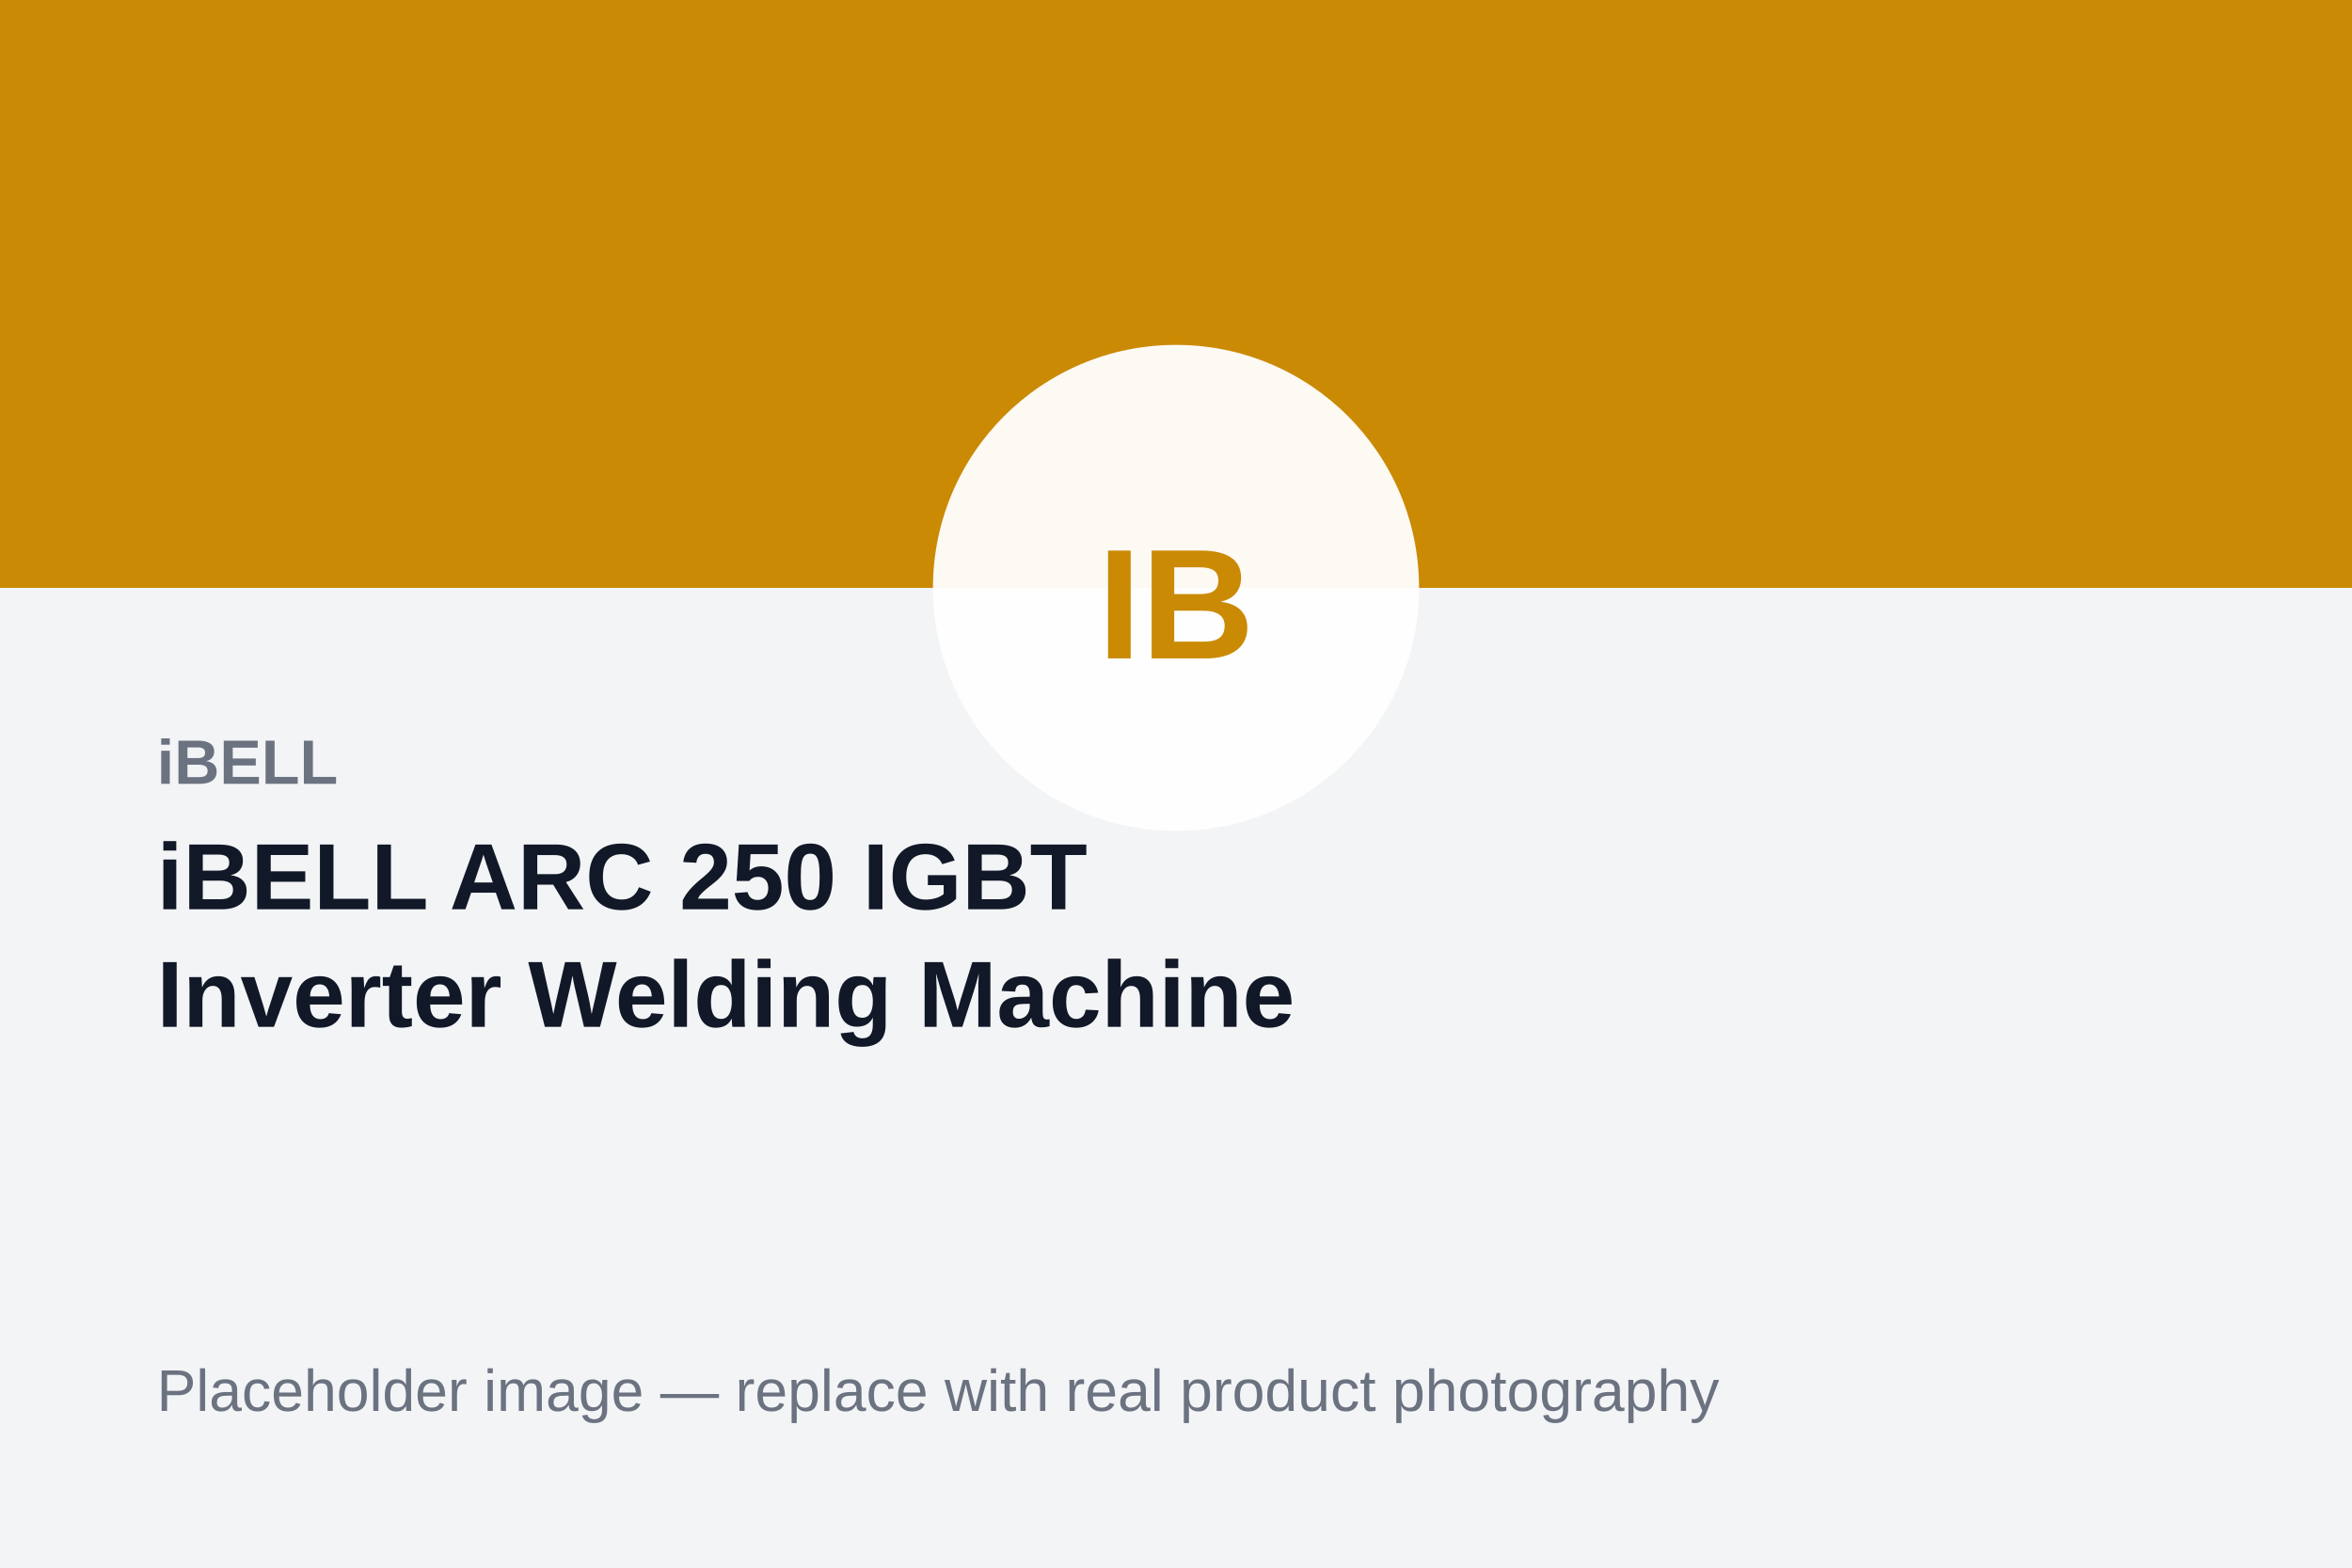
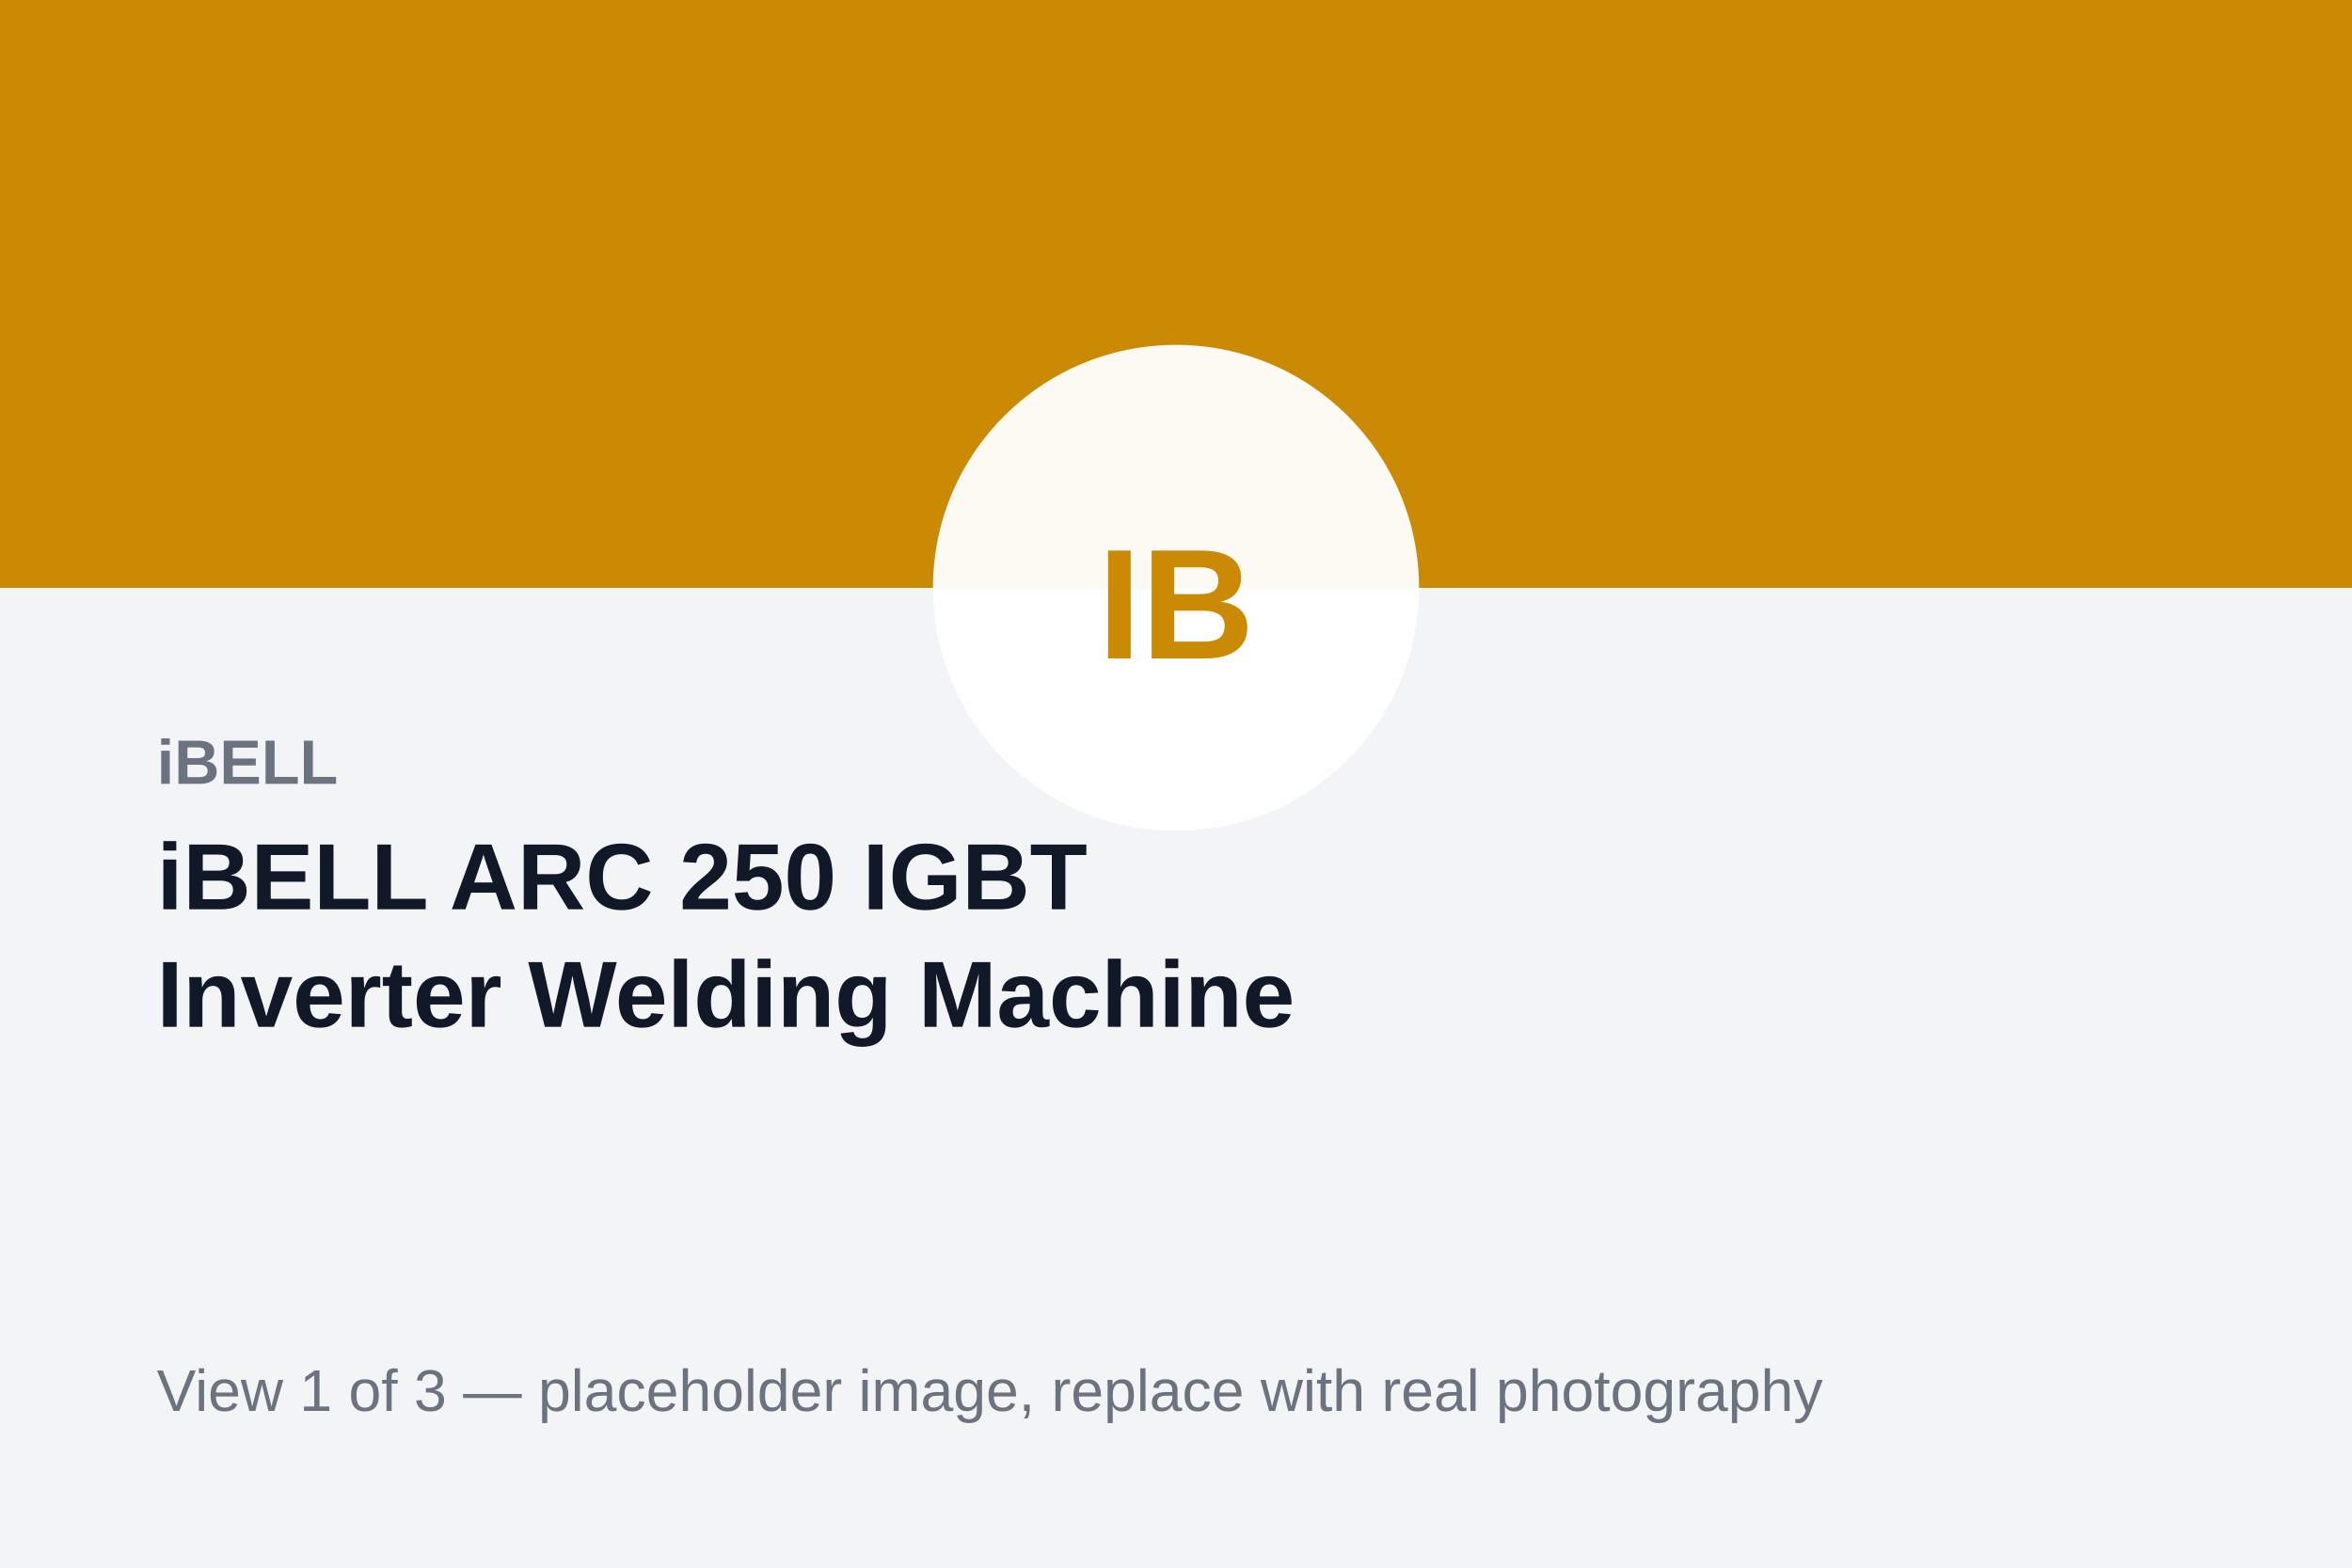
<svg xmlns="http://www.w3.org/2000/svg" viewBox="0 0 600 400" width="600" height="400" role="img" aria-label="iBELL ARC 250 IGBT Inverter Welding Machine">
  <rect width="600" height="400" fill="#F3F4F6" />
  <rect x="0" y="0" width="600" height="150" fill="#CA8A04" />
  <circle cx="300" cy="150" r="62" fill="#ffffff" opacity="0.95" />
  <text x="300" y="168" text-anchor="middle" font-family="Segoe UI, Arial, sans-serif" font-size="40" font-weight="800" fill="#CA8A04">IB</text>
  <text x="40" y="200" font-family="Segoe UI, Arial, sans-serif" font-size="16" font-weight="600" fill="#6B7280">iBELL</text>
  <text x="40" y="232" font-family="Segoe UI, Arial, sans-serif" font-size="24" font-weight="700" fill="#111827">iBELL ARC 250 IGBT</text>
  <text x="40" y="262" font-family="Segoe UI, Arial, sans-serif" font-size="24" font-weight="700" fill="#111827">Inverter Welding Machine</text>
-   <text x="40" y="360" font-family="Segoe UI, Arial, sans-serif" font-size="15" fill="#6B7280">Placeholder image — replace with real product photography</text>
+   <text x="40" y="360" font-family="Segoe UI, Arial, sans-serif" font-size="15" fill="#6B7280">View 1 of 3 — placeholder image, replace with real photography</text>
</svg>
